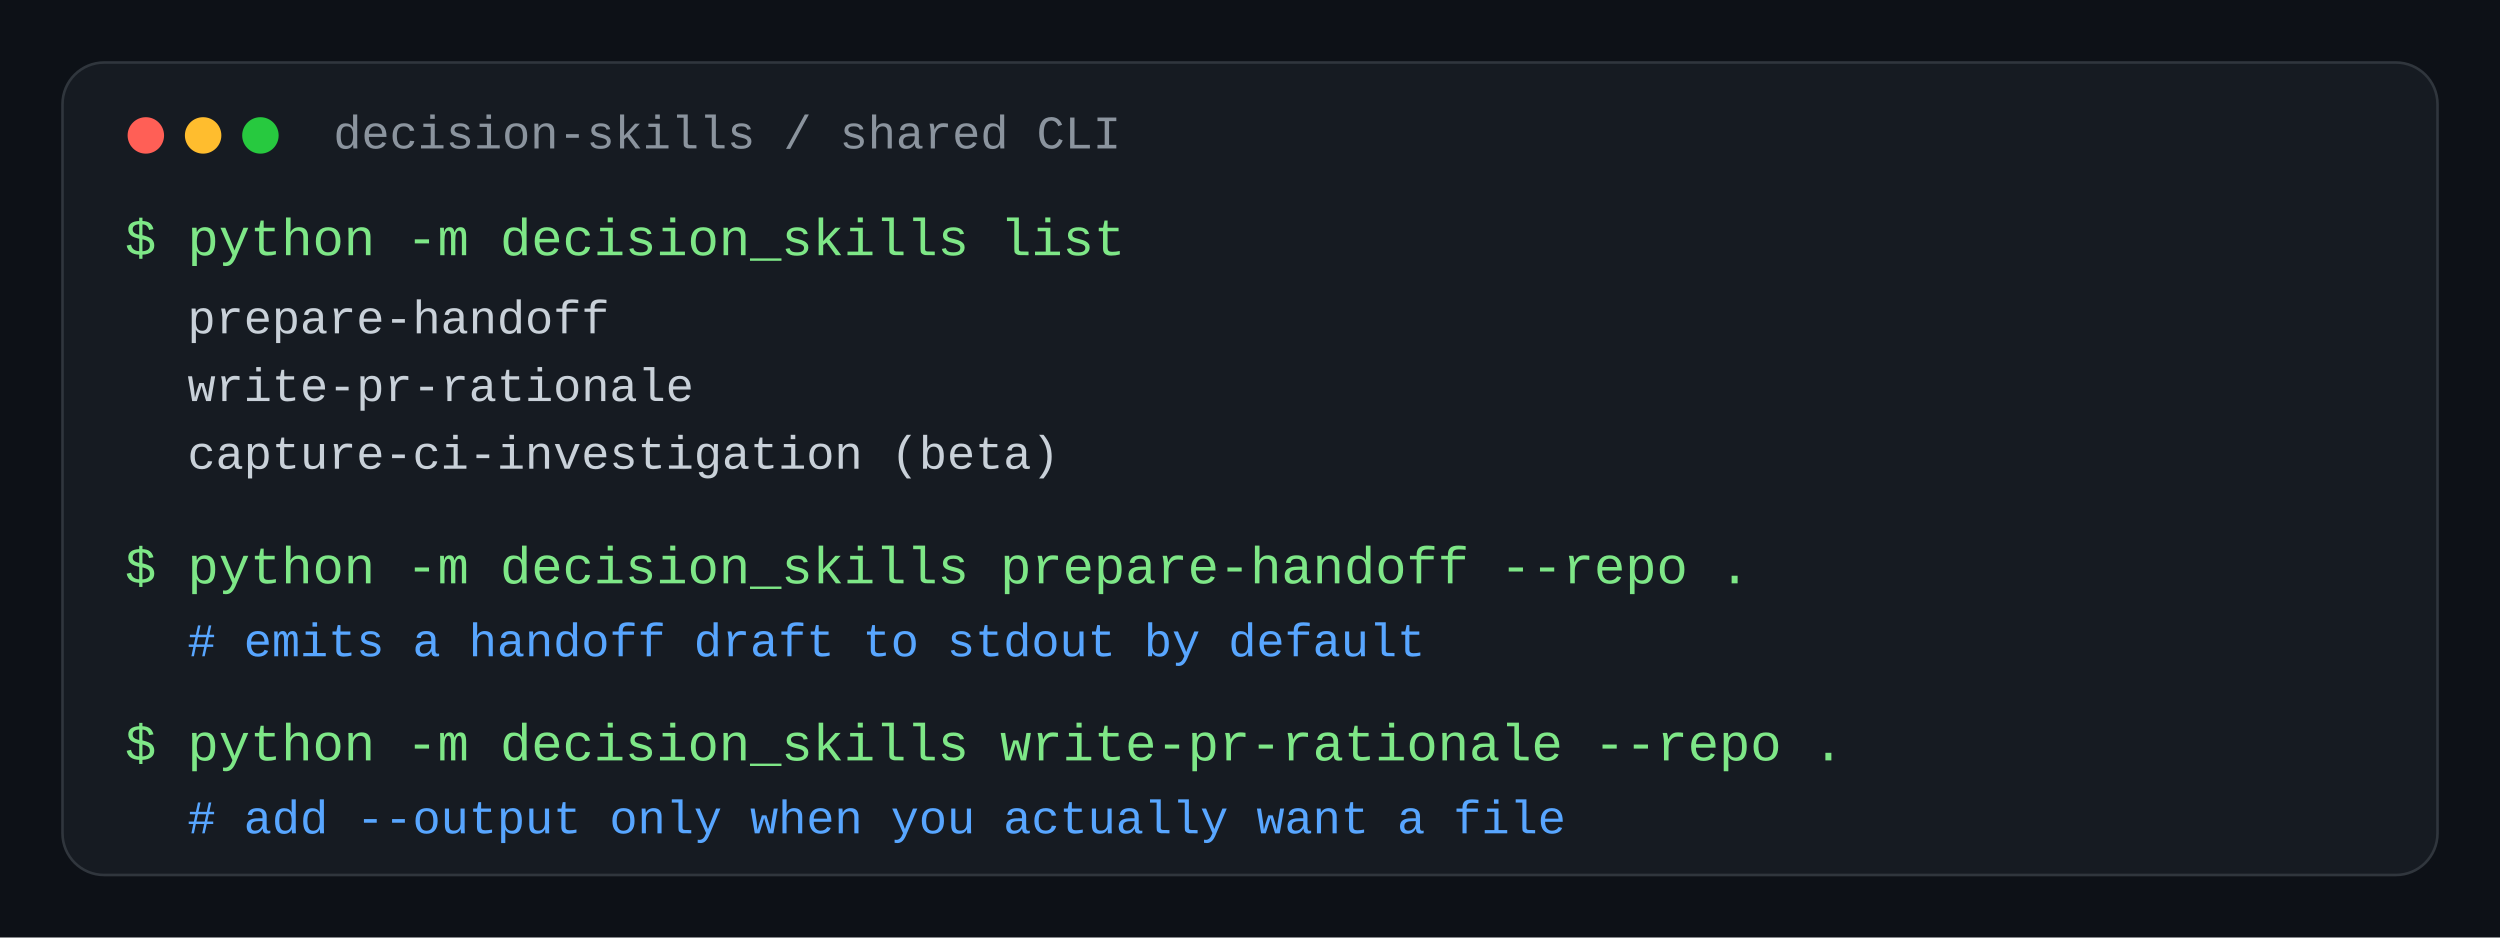
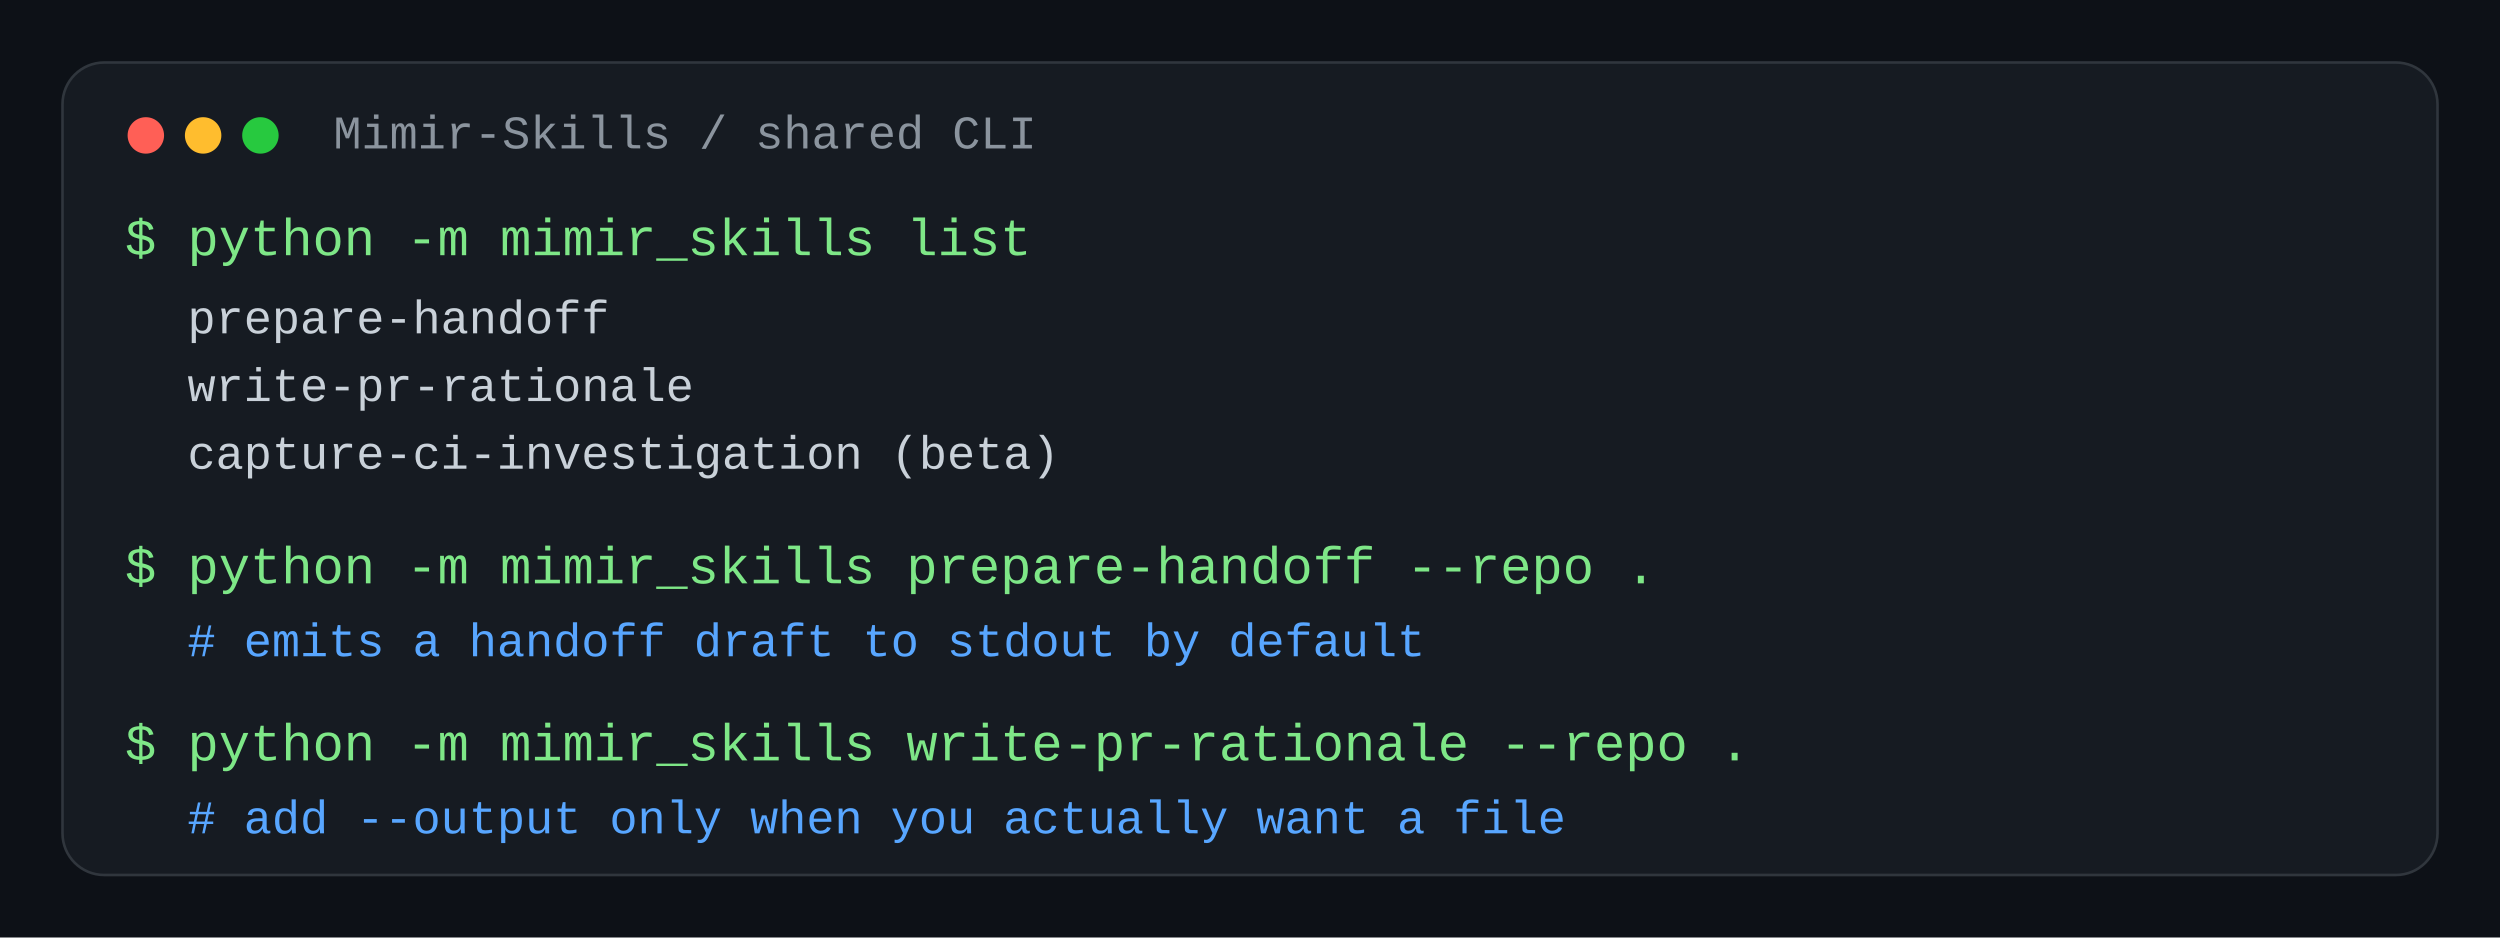
<svg xmlns="http://www.w3.org/2000/svg" width="960" height="360" viewBox="0 0 960 360" role="img" aria-labelledby="title desc">
  <rect width="960" height="360" fill="#0d1117" />
  <rect x="24" y="24" width="912" height="312" rx="16" fill="#161b22" stroke="#30363d" />
  <circle cx="56" cy="52" r="7" fill="#ff5f56" />
  <circle cx="78" cy="52" r="7" fill="#ffbd2e" />
  <circle cx="100" cy="52" r="7" fill="#27c93f" />
-   <text x="128" y="57" fill="#8b949e" font-size="18" font-family="Consolas, 'Courier New', monospace">decision-skills / shared CLI</text>
-   <text x="48" y="98" fill="#7ee787" font-size="20" font-family="Consolas, 'Courier New', monospace">$ python -m decision_skills list</text>
+   <text x="128" y="57" fill="#8b949e" font-size="18" font-family="Consolas, 'Courier New', monospace">Mimir-Skills / shared CLI</text>
+   <text x="48" y="98" fill="#7ee787" font-size="20" font-family="Consolas, 'Courier New', monospace">$ python -m mimir_skills list</text>
  <text x="72" y="128" fill="#c9d1d9" font-size="18" font-family="Consolas, 'Courier New', monospace">prepare-handoff</text>
  <text x="72" y="154" fill="#c9d1d9" font-size="18" font-family="Consolas, 'Courier New', monospace">write-pr-rationale</text>
  <text x="72" y="180" fill="#c9d1d9" font-size="18" font-family="Consolas, 'Courier New', monospace">capture-ci-investigation (beta)</text>
-   <text x="48" y="224" fill="#7ee787" font-size="20" font-family="Consolas, 'Courier New', monospace">$ python -m decision_skills prepare-handoff --repo .</text>
+   <text x="48" y="224" fill="#7ee787" font-size="20" font-family="Consolas, 'Courier New', monospace">$ python -m mimir_skills prepare-handoff --repo .</text>
  <text x="72" y="252" fill="#58a6ff" font-size="18" font-family="Consolas, 'Courier New', monospace"># emits a handoff draft to stdout by default</text>
-   <text x="48" y="292" fill="#7ee787" font-size="20" font-family="Consolas, 'Courier New', monospace">$ python -m decision_skills write-pr-rationale --repo .</text>
+   <text x="48" y="292" fill="#7ee787" font-size="20" font-family="Consolas, 'Courier New', monospace">$ python -m mimir_skills write-pr-rationale --repo .</text>
  <text x="72" y="320" fill="#58a6ff" font-size="18" font-family="Consolas, 'Courier New', monospace"># add --output only when you actually want a file</text>
</svg>
